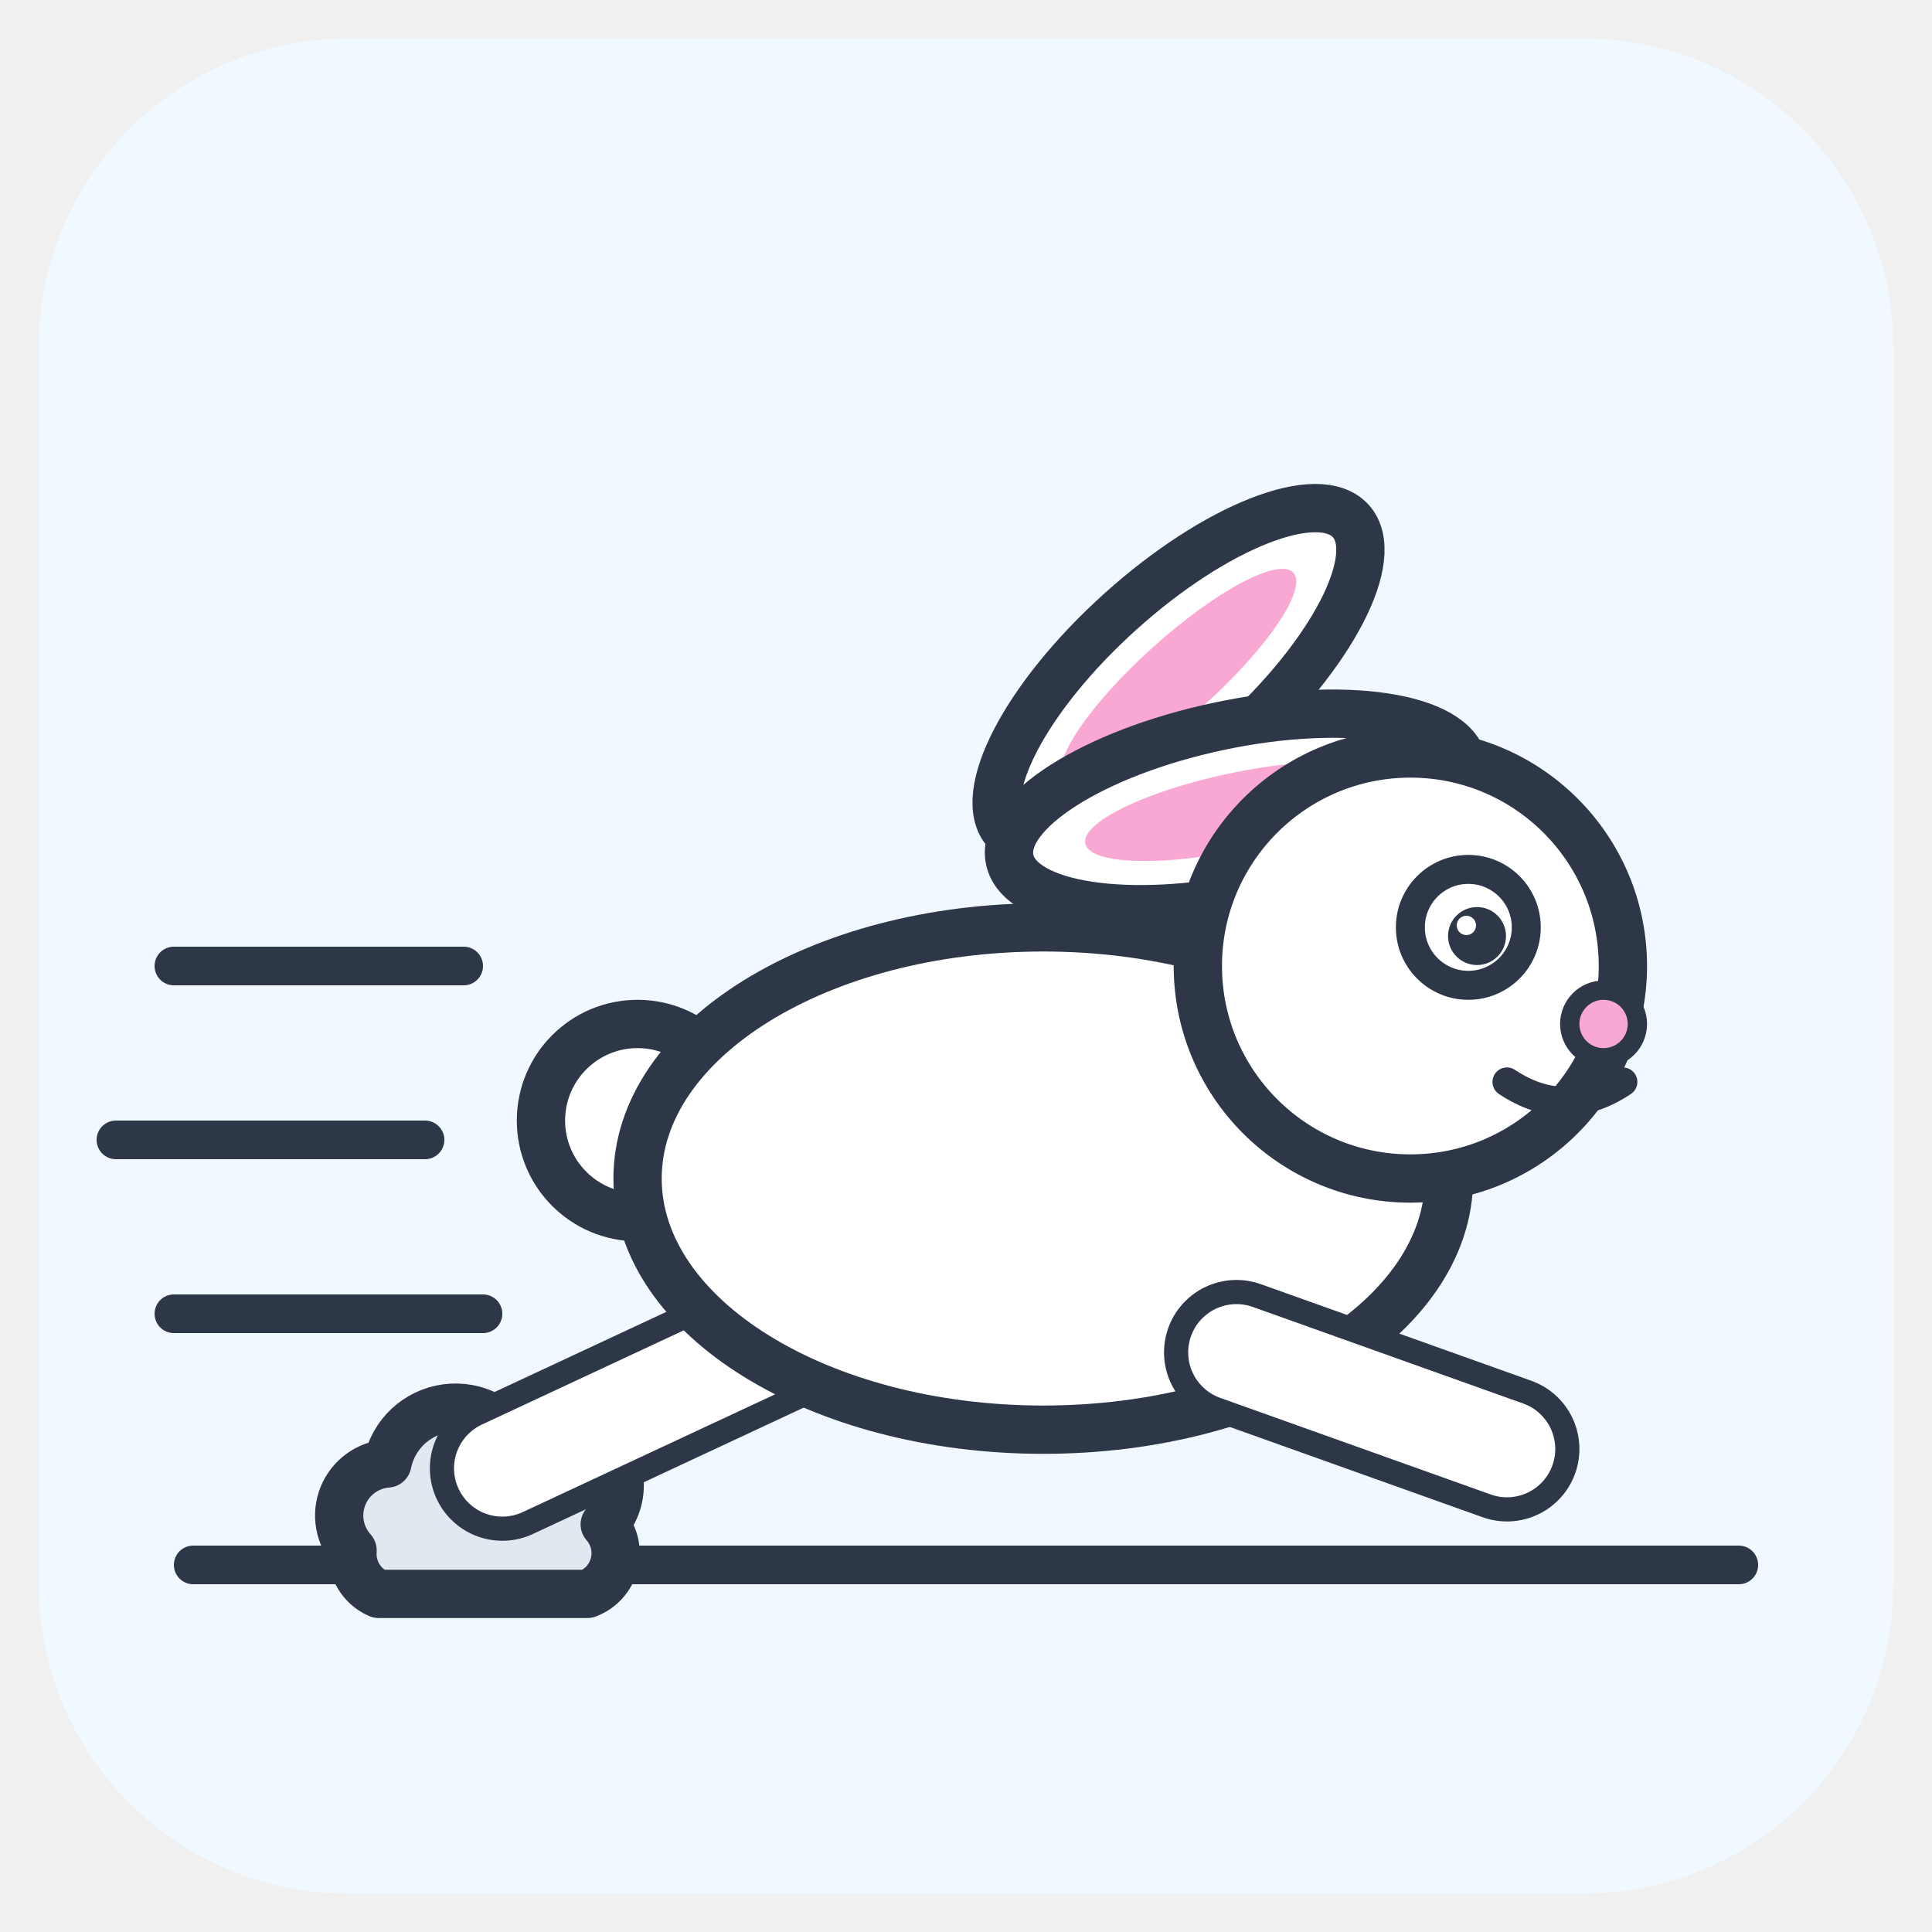
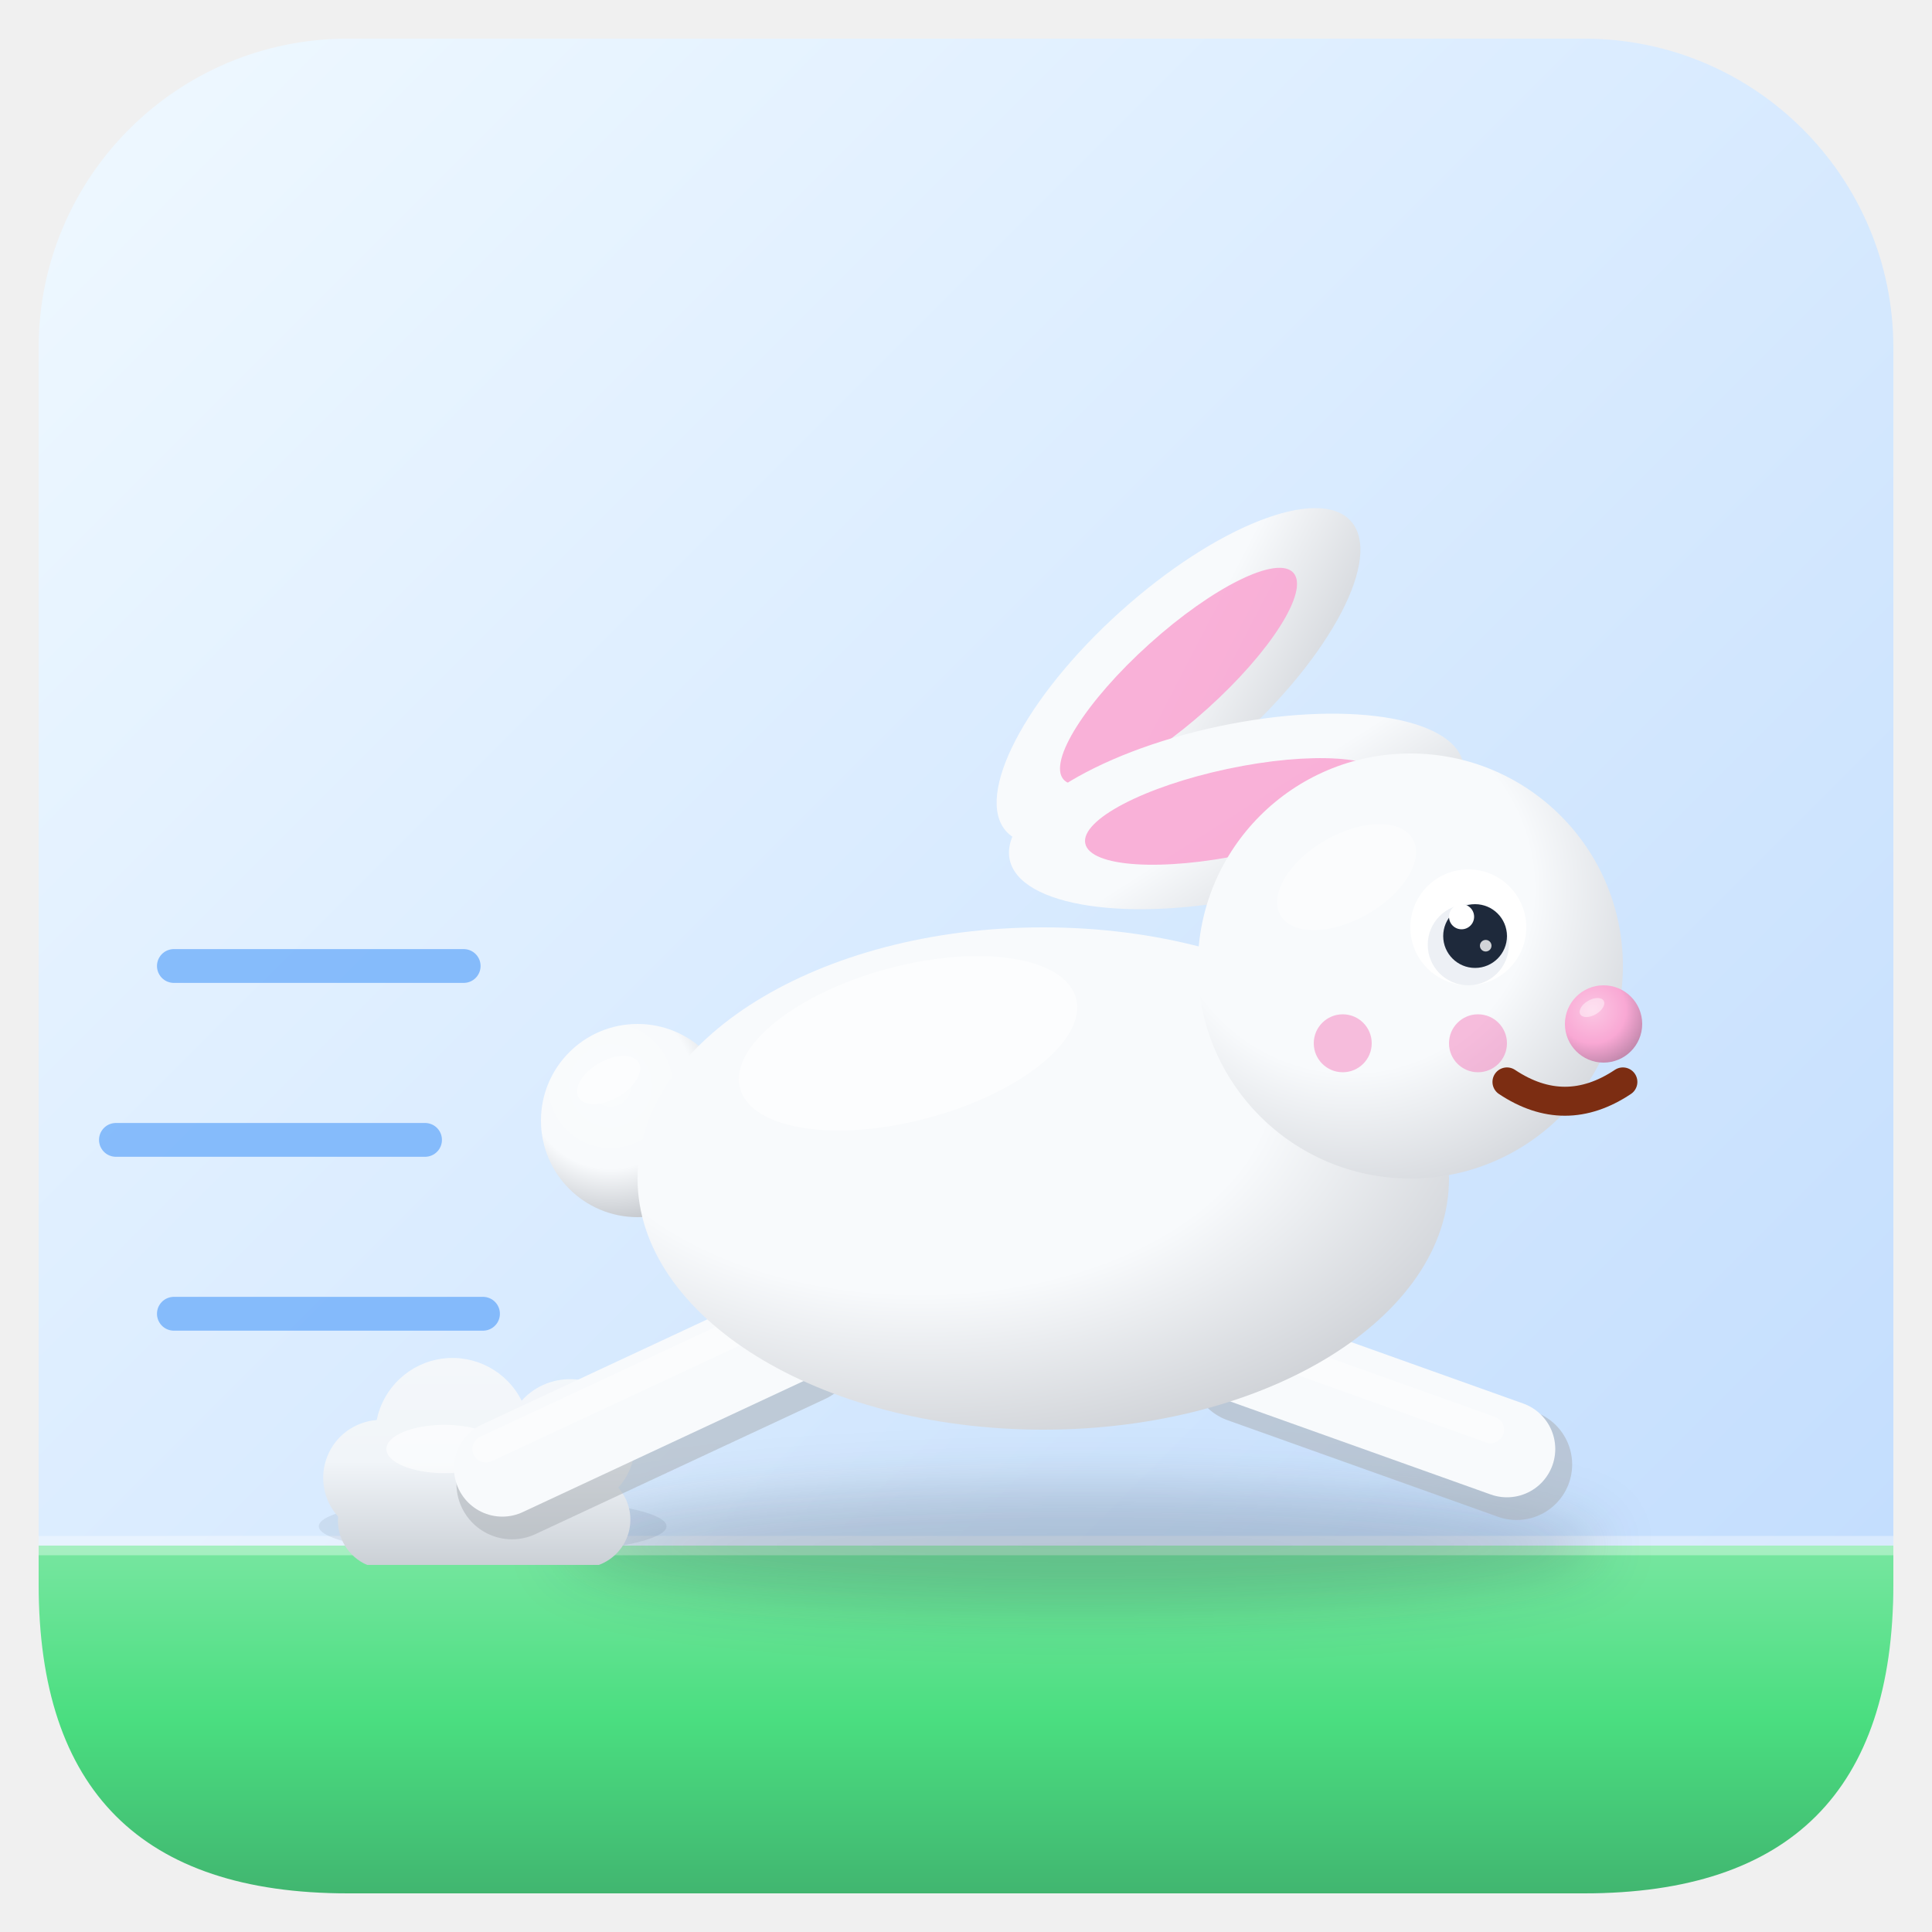
<svg xmlns="http://www.w3.org/2000/svg" viewBox="0 0 200 200" role="img" aria-label="מהיר">
-   <rect x="4" y="4" width="192" height="192" rx="32" fill="#F0F9FF" />
-   <g stroke="#2D3748" stroke-width="5" stroke-linejoin="round" stroke-linecap="round">
-     <path d="M20 162 H180" fill="none" stroke-width="4" />
-     <path d="M18 100 H48 M12 118 H44 M18 136 H50" fill="none" stroke-width="4" />
-     <path transform="translate(50 156) scale(0.45)" d="M-30 10 A12 12 0 0 1 -22 -10 A16 16 0 0 1 8 -14 A13 13 0 0 1 28 4 A10 10 0 0 1 24 20 L-24 20 A10 10 0 0 1 -30 10Z" fill="#E2E8F0" stroke-width="11.1" />
-     <circle cx="66" cy="116" r="10" fill="#fff" />
-     <path d="M82 138 L52 152" fill="none" stroke-width="15" />
-     <path d="M82 138 L52 152" fill="none" stroke="#fff" stroke-width="10" />
-     <ellipse cx="108" cy="122" rx="42" ry="26" fill="#fff" />
-     <path d="M128 140 L156 150" fill="none" stroke-width="15" />
-     <path d="M128 140 L156 150" fill="none" stroke="#fff" stroke-width="10" />
-     <ellipse cx="122" cy="70" rx="24" ry="9" fill="#fff" transform="rotate(-42 122 70)" />
-     <ellipse cx="122" cy="70" rx="16" ry="4" fill="#F9A8D4" stroke="none" transform="rotate(-42 122 70)" />
-     <ellipse cx="128" cy="84" rx="24" ry="9" fill="#fff" transform="rotate(-12 128 84)" />
-     <ellipse cx="128" cy="84" rx="16" ry="4" fill="#F9A8D4" stroke="none" transform="rotate(-12 128 84)" />
-     <circle cx="146" cy="100" r="22" fill="#fff" />
-     <circle cx="152" cy="96" r="6" fill="#fff" stroke-width="3" />
-     <circle cx="152.9" cy="96.9" r="3" fill="#2D3748" stroke="none" />
-     <circle cx="151.8" cy="95.8" r="1" fill="#fff" stroke="none" />
-     <circle cx="166" cy="106" r="3.5" fill="#F9A8D4" stroke-width="2" />
-     <path d="M156 112 Q162 116 168 112" fill="none" stroke-width="3" />
+   <defs>
+     <linearGradient id="fast-slow-word-g0" x1="0" y1="0" x2="1" y2="1">
+       <stop offset="0" stop-color="#F0F9FF" />
+       <stop offset="1" stop-color="#BFDBFE" />
+     </linearGradient>
+     <linearGradient id="fast-slow-word-g1" x1="0" y1="0" x2="0" y2="1">
+       <stop offset="0" stop-color="#77e6a0" />
+       <stop offset=".5" stop-color="#4ADE80" />
+       <stop offset="1" stop-color="#41b670" />
+     </linearGradient>
+     <linearGradient id="fast-slow-word-g2" x1="0" y1="0" x2="0" y2="1">
+       <stop offset="0" stop-color="#f4f7fa" />
+       <stop offset=".5" stop-color="#F1F5F9" />
+       <stop offset="1" stop-color="#cbd0d6" />
+     </linearGradient>
+     <radialGradient id="fast-slow-word-g3" cx="0.36" cy="0.32" r="0.78">
+       <stop offset="0" stop-color="#fafcfd" />
+       <stop offset=".55" stop-color="#F8FAFC" />
+       <stop offset="1" stop-color="#b7bbc1" />
+     </radialGradient>
+     <radialGradient id="fast-slow-word-g4" cx="0.35" cy="0.3" r="0.78">
+       <stop offset="0" stop-color="#f8fafc" />
+       <stop offset=".55" stop-color="#F8FAFC" />
+       <stop offset="1" stop-color="#cdd0d5" />
+     </radialGradient>
+     <linearGradient id="fast-slow-word-g5" x1="0" y1="0" x2="1" y2="1">
+       <stop offset="0" stop-color="#f8fafc" />
+       <stop offset=".5" stop-color="#F8FAFC" />
+       <stop offset="1" stop-color="#cdd0d5" />
+     </linearGradient>
+     <radialGradient id="fast-slow-word-g6" cx="0.36" cy="0.32" r="0.78">
+       <stop offset="0" stop-color="#f8fafc" />
+       <stop offset=".55" stop-color="#F8FAFC" />
+       <stop offset="1" stop-color="#d1d4d9" />
+     </radialGradient>
+     <radialGradient id="fast-slow-word-g7" cx="0.36" cy="0.32" r="0.78">
+       <stop offset="0" stop-color="#fbc6e3" />
+       <stop offset=".55" stop-color="#F9A8D4" />
+       <stop offset="1" stop-color="#b882a5" />
+     </radialGradient>
+     <filter id="fast-slow-word-blur" x="-30%" y="-60%" width="160%" height="220%">
+       <feGaussianBlur stdDeviation="3" />
+     </filter>
+   </defs>
+   <rect x="4" y="4" width="192" height="192" rx="32" fill="url(#fast-slow-word-g0)" />
+   <path d="M4 160 H196 V164 Q196 196 164 196 H36 Q4 196 4 164Z" fill="url(#fast-slow-word-g1)" />
+   <path d="M4 160 H196" stroke="#fff" stroke-width="2" opacity=".35" />
+   <ellipse cx="112" cy="160" rx="54" ry="6" fill="#1E293B" opacity="0.2" filter="url(#fast-slow-word-blur)" />
+   <path d="M18 100 L48 100" fill="none" stroke="#60A5FA" stroke-width="3.5" stroke-linecap="round" stroke-linejoin="round" opacity="0.7" />
+   <path d="M12 118 L44 118" fill="none" stroke="#60A5FA" stroke-width="3.5" stroke-linecap="round" stroke-linejoin="round" opacity="0.7" />
+   <path d="M18 136 L50 136" fill="none" stroke="#60A5FA" stroke-width="3.5" stroke-linecap="round" stroke-linejoin="round" opacity="0.7" />
+   <g transform="translate(50 152) scale(0.5)">
+     <ellipse cx="2" cy="12" rx="36" ry="6" fill="#1E293B" opacity=".08" />
+     <path d="M-30 10 A12 12 0 0 1 -22 -10 A16 16 0 0 1 8 -14 A13 13 0 0 1 28 4 A10 10 0 0 1 24 20 L-24 20 A10 10 0 0 1 -30 10Z" fill="url(#fast-slow-word-g2)" />
+     <ellipse cx="-8" cy="-4" rx="12" ry="5" fill="#fff" opacity=".6" />
  </g>
+   <circle cx="66" cy="116" r="10" fill="url(#fast-slow-word-g3)" />
+   <ellipse cx="63" cy="111.8" rx="3.6" ry="2" fill="#fff" opacity="0.45" transform="rotate(-30 63 111.8)" />
+   <path d="M82 138 L52 152" fill="none" stroke="#acb1b7" stroke-width="11.5" stroke-linecap="round" stroke-linejoin="round" opacity=".55" transform="translate(1 1.6)" />
+   <path d="M82 138 L52 152" fill="none" stroke="#F8FAFC" stroke-width="10" stroke-linecap="round" stroke-linejoin="round" />
+   <path d="M82 138 L52 152" fill="none" stroke="#fff" stroke-width="2.8" stroke-linecap="round" stroke-linejoin="round" opacity="0.4" transform="translate(-1.7 -2)" />
+   <path d="M128 140 L156 150" fill="none" stroke="#acb1b7" stroke-width="11.5" stroke-linecap="round" stroke-linejoin="round" opacity=".55" transform="translate(1 1.6)" />
+   <path d="M128 140 L156 150" fill="none" stroke="#F8FAFC" stroke-width="10" stroke-linecap="round" stroke-linejoin="round" />
+   <path d="M128 140 L156 150" fill="none" stroke="#fff" stroke-width="2.8" stroke-linecap="round" stroke-linejoin="round" opacity="0.4" transform="translate(-1.7 -2)" />
+   <ellipse cx="108" cy="122" rx="42" ry="26" fill="url(#fast-slow-word-g4)" />
+   <ellipse cx="94" cy="108" rx="18" ry="8" fill="#fff" opacity="0.6" transform="rotate(-15 94 108)" />
+   <g transform="rotate(-42 122 70)">
+     <ellipse cx="122" cy="70" rx="24" ry="9" fill="url(#fast-slow-word-g5)" />
+     <ellipse cx="122" cy="70" rx="16" ry="4.5" fill="#F9A8D4" opacity=".9" />
+   </g>
+   <g transform="rotate(-12 128 84)">
+     <ellipse cx="128" cy="84" rx="24" ry="9" fill="url(#fast-slow-word-g5)" />
+     <ellipse cx="128" cy="84" rx="16" ry="4.5" fill="#F9A8D4" opacity=".9" />
+   </g>
+   <circle cx="146" cy="100" r="22" fill="url(#fast-slow-word-g6)" />
+   <ellipse cx="139.4" cy="90.8" rx="7.9" ry="4.4" fill="#fff" opacity="0.45" transform="rotate(-30 139.4 90.8)" />
+   <circle cx="152" cy="96" r="6" fill="#fff" />
+   <circle cx="152" cy="97.8" r="4.2" fill="#CBD5E1" opacity=".35" />
+   <circle cx="152.7" cy="96.9" r="3.3" fill="#1E293B" />
+   <circle cx="151.3" cy="94.9" r="1.3" fill="#fff" />
+   <circle cx="153.8" cy="97.9" r="0.6" fill="#fff" opacity=".8" />
+   <circle cx="166" cy="106" r="4" fill="url(#fast-slow-word-g7)" />
+   <ellipse cx="164.8" cy="104.3" rx="1.4" ry="0.8" fill="#fff" opacity="0.45" transform="rotate(-30 164.8 104.3)" />
+   <path d="M156 112 Q162 116 168 112" fill="none" stroke="#7C2D12" stroke-width="3" stroke-linecap="round" stroke-linejoin="round" />
+   <circle cx="139" cy="108" r="3" fill="#F472B6" opacity=".45" />
+   <circle cx="153" cy="108" r="3" fill="#F472B6" opacity=".45" />
</svg>
